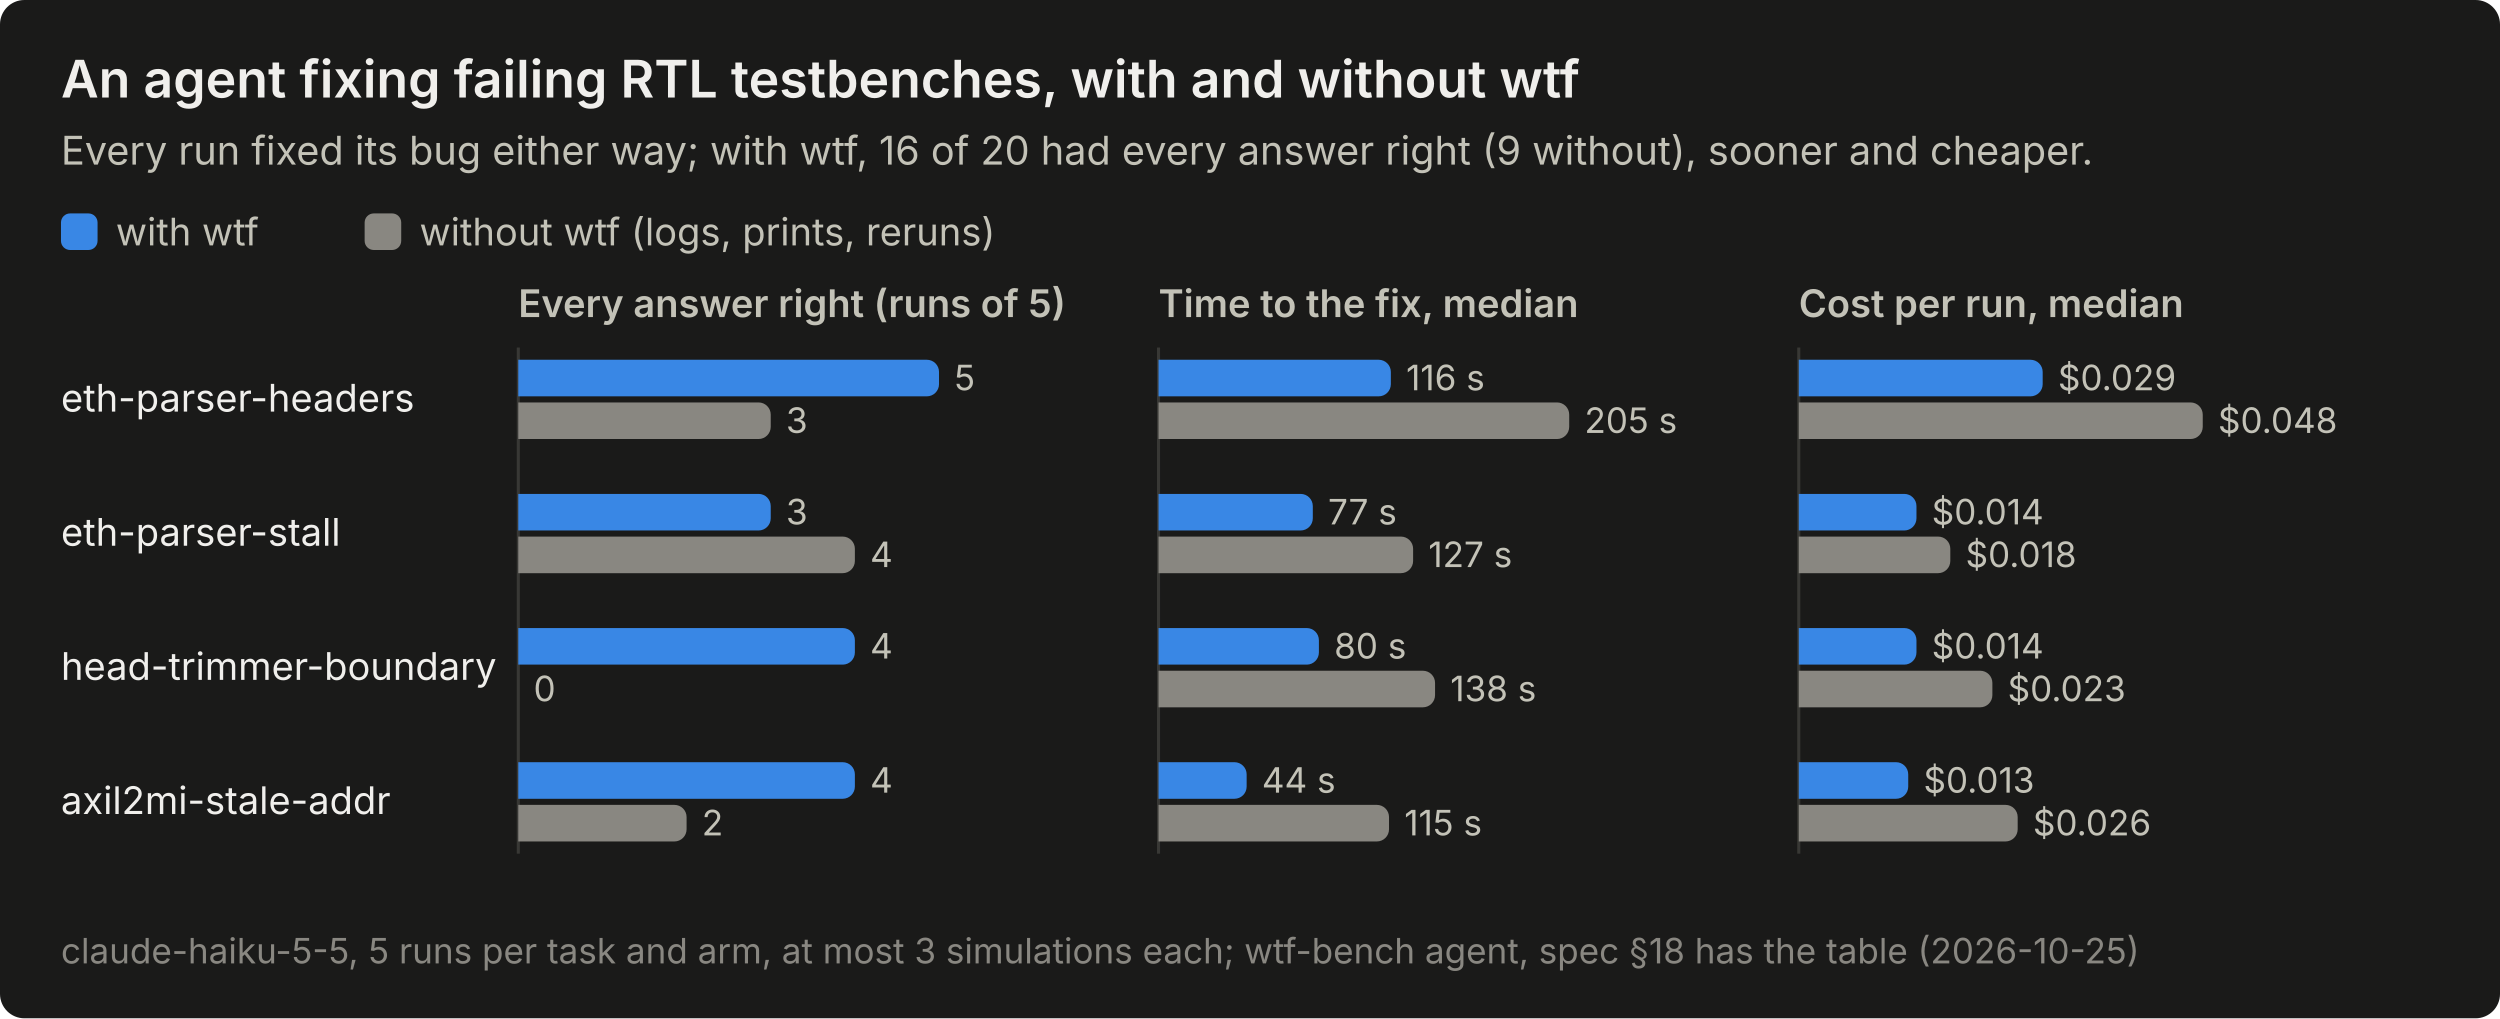
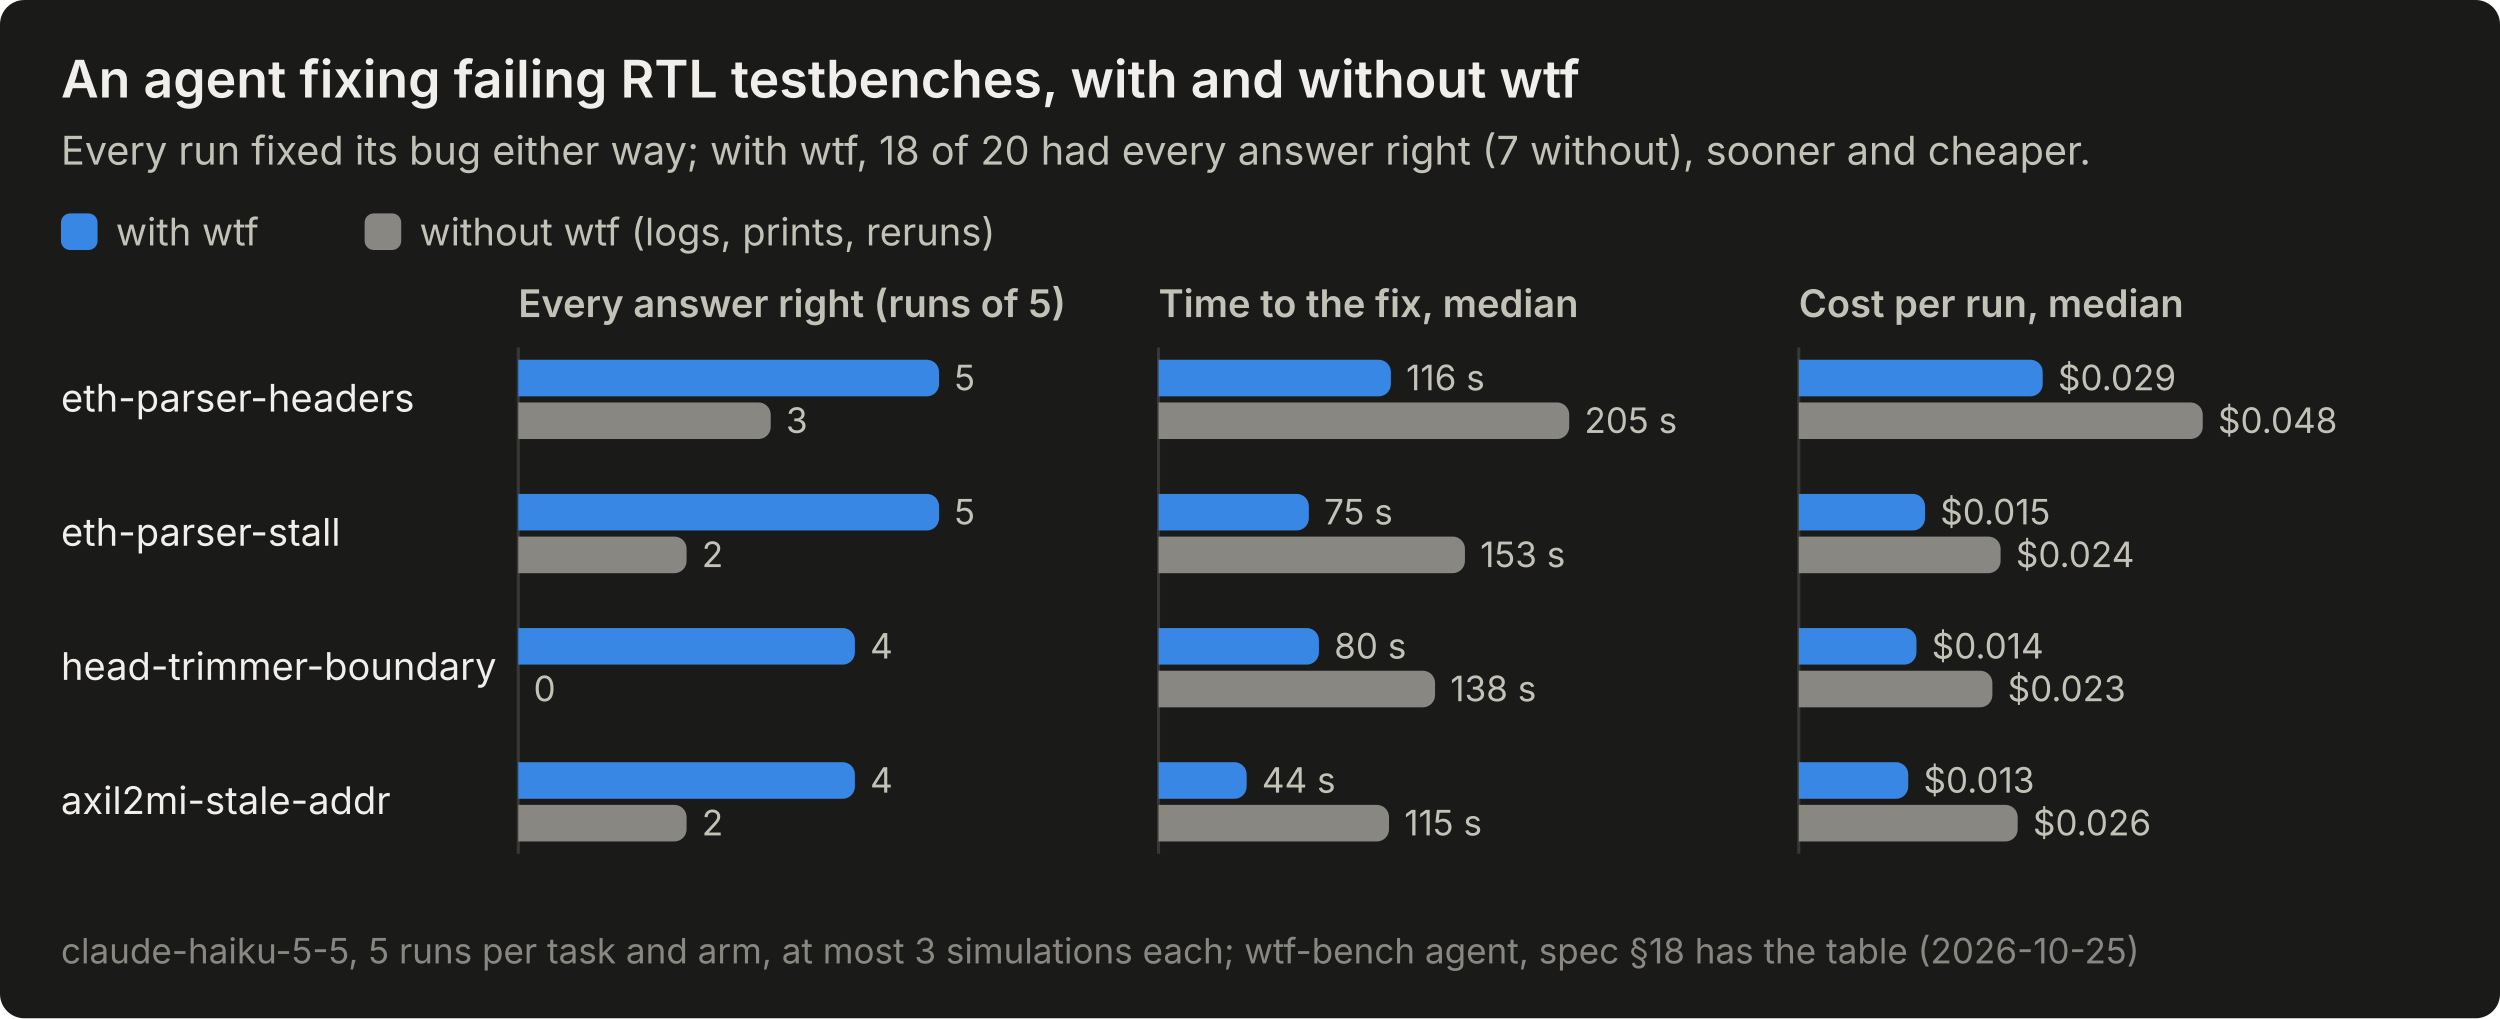
<svg xmlns="http://www.w3.org/2000/svg" width="820" height="334" viewBox="0 0 820 334" font-family="system-ui, -apple-system, Segoe UI, sans-serif" role="img" aria-labelledby="t d">
  <rect width="820" height="334" rx="8" fill="#1a1a19" />
  <text x="20" y="32" font-size="17" font-weight="600" fill="#f0efec">An agent fixing failing RTL testbenches, with and without wtf</text>
-   <text x="20" y="54" font-size="13" fill="#c3c2b7">Every run fixed its bug either way; with wtf, 16 of 20 had every answer right (9 without), sooner and cheaper.</text>
+   <text x="20" y="54" font-size="13" fill="#c3c2b7">Every run fixed its bug either way; with wtf, 18 of 20 had every answer right (7 without), sooner and cheaper.</text>
  <rect x="20" y="70" width="12" height="12" rx="3" fill="#3987e5" />
  <text x="38" y="80.5" font-size="12.5" fill="#c3c2b7">with wtf</text>
  <rect x="119.6" y="70" width="12" height="12" rx="3" fill="#898781" />
  <text x="137.6" y="80.5" font-size="12.5" fill="#c3c2b7">without wtf (logs, prints, reruns)</text>
  <text x="20" y="135.0" font-size="12.5" fill="#f0efec">eth-parser-headers</text>
  <text x="20" y="179.0" font-size="12.5" fill="#f0efec">eth-parser-stall</text>
  <text x="20" y="223.0" font-size="12.5" fill="#f0efec">head-trimmer-boundary</text>
  <text x="20" y="267.0" font-size="12.5" fill="#f0efec">axil2mi-stale-addr</text>
  <text x="170" y="104" font-size="12.5" font-weight="600" fill="#c3c2b7">Every answer right (runs of 5)</text>
  <line x1="170" y1="114" x2="170" y2="280" stroke="#383835" stroke-width="1" />
  <path d="M170.0,118.0 h134.0 a4,4 0 0 1 4,4 v4.0 a4,4 0 0 1 -4,4 h-134.0 z" fill="#3987e5" />
  <text x="313.0" y="128.0" font-size="11.5" fill="#c3c2b7">5</text>
  <path d="M170.0,132.0 h78.8 a4,4 0 0 1 4,4 v4.0 a4,4 0 0 1 -4,4 h-78.8 z" fill="#898781" />
  <text x="257.8" y="142.0" font-size="11.5" fill="#c3c2b7">3</text>
-   <path d="M170.0,162.0 h78.8 a4,4 0 0 1 4,4 v4.0 a4,4 0 0 1 -4,4 h-78.8 z" fill="#3987e5" />
-   <text x="257.8" y="172.0" font-size="11.5" fill="#c3c2b7">3</text>
-   <path d="M170.0,176.0 h106.4 a4,4 0 0 1 4,4 v4.0 a4,4 0 0 1 -4,4 h-106.4 z" fill="#898781" />
-   <text x="285.4" y="186.0" font-size="11.5" fill="#c3c2b7">4</text>
+   <path d="M170.0,162.0 h134.0 a4,4 0 0 1 4,4 v4.0 a4,4 0 0 1 -4,4 h-134.0 z" fill="#3987e5" />
+   <text x="313.0" y="172.0" font-size="11.5" fill="#c3c2b7">5</text>
+   <path d="M170.0,176.0 h51.2 a4,4 0 0 1 4,4 v4.0 a4,4 0 0 1 -4,4 h-51.2 z" fill="#898781" />
+   <text x="230.2" y="186.0" font-size="11.5" fill="#c3c2b7">2</text>
  <path d="M170.0,206.0 h106.4 a4,4 0 0 1 4,4 v4.0 a4,4 0 0 1 -4,4 h-106.4 z" fill="#3987e5" />
  <text x="285.4" y="216.0" font-size="11.5" fill="#c3c2b7">4</text>
  <text x="175.0" y="230.0" font-size="11.5" fill="#c3c2b7">0</text>
  <path d="M170.0,250.0 h106.4 a4,4 0 0 1 4,4 v4.0 a4,4 0 0 1 -4,4 h-106.4 z" fill="#3987e5" />
  <text x="285.4" y="260.0" font-size="11.5" fill="#c3c2b7">4</text>
  <path d="M170.0,264.0 h51.2 a4,4 0 0 1 4,4 v4.0 a4,4 0 0 1 -4,4 h-51.2 z" fill="#898781" />
  <text x="230.2" y="274.0" font-size="11.5" fill="#c3c2b7">2</text>
  <text x="380" y="104" font-size="12.5" font-weight="600" fill="#c3c2b7">Time to the fix, median</text>
  <line x1="380" y1="114" x2="380" y2="280" stroke="#383835" stroke-width="1" />
  <path d="M380.0,118.0 h72.2 a4,4 0 0 1 4,4 v4.0 a4,4 0 0 1 -4,4 h-72.2 z" fill="#3987e5" />
  <text x="461.2" y="128.0" font-size="11.5" fill="#c3c2b7">116 s</text>
  <path d="M380.0,132.0 h130.7 a4,4 0 0 1 4,4 v4.0 a4,4 0 0 1 -4,4 h-130.7 z" fill="#898781" />
  <text x="519.7" y="142.0" font-size="11.5" fill="#c3c2b7">205 s</text>
-   <path d="M380.0,162.0 h46.6 a4,4 0 0 1 4,4 v4.0 a4,4 0 0 1 -4,4 h-46.6 z" fill="#3987e5" />
-   <text x="435.6" y="172.0" font-size="11.5" fill="#c3c2b7">77 s</text>
-   <path d="M380.0,176.0 h79.5 a4,4 0 0 1 4,4 v4.0 a4,4 0 0 1 -4,4 h-79.5 z" fill="#898781" />
-   <text x="468.5" y="186.0" font-size="11.5" fill="#c3c2b7">127 s</text>
+   <path d="M380.0,162.0 h45.3 a4,4 0 0 1 4,4 v4.0 a4,4 0 0 1 -4,4 h-45.3 z" fill="#3987e5" />
+   <text x="434.3" y="172.0" font-size="11.5" fill="#c3c2b7">75 s</text>
+   <path d="M380.0,176.0 h96.5 a4,4 0 0 1 4,4 v4.0 a4,4 0 0 1 -4,4 h-96.5 z" fill="#898781" />
+   <text x="485.5" y="186.0" font-size="11.5" fill="#c3c2b7">153 s</text>
  <path d="M380.0,206.0 h48.6 a4,4 0 0 1 4,4 v4.0 a4,4 0 0 1 -4,4 h-48.6 z" fill="#3987e5" />
  <text x="437.6" y="216.0" font-size="11.5" fill="#c3c2b7">80 s</text>
  <path d="M380.0,220.0 h86.7 a4,4 0 0 1 4,4 v4.0 a4,4 0 0 1 -4,4 h-86.7 z" fill="#898781" />
  <text x="475.7" y="230.0" font-size="11.5" fill="#c3c2b7">138 s</text>
  <path d="M380.0,250.0 h24.9 a4,4 0 0 1 4,4 v4.0 a4,4 0 0 1 -4,4 h-24.9 z" fill="#3987e5" />
  <text x="413.9" y="260.0" font-size="11.5" fill="#c3c2b7">44 s</text>
  <path d="M380.0,264.0 h71.6 a4,4 0 0 1 4,4 v4.0 a4,4 0 0 1 -4,4 h-71.6 z" fill="#898781" />
  <text x="460.6" y="274.0" font-size="11.5" fill="#c3c2b7">115 s</text>
  <text x="590" y="104" font-size="12.5" font-weight="600" fill="#c3c2b7">Cost per run, median</text>
  <line x1="590" y1="114" x2="590" y2="280" stroke="#383835" stroke-width="1" />
  <path d="M590.0,118.0 h76.0 a4,4 0 0 1 4,4 v4.0 a4,4 0 0 1 -4,4 h-76.0 z" fill="#3987e5" />
  <text x="675.0" y="128.0" font-size="11.5" fill="#c3c2b7">$0.029</text>
  <path d="M590.0,132.0 h128.5 a4,4 0 0 1 4,4 v4.0 a4,4 0 0 1 -4,4 h-128.5 z" fill="#898781" />
  <text x="727.5" y="142.0" font-size="11.5" fill="#c3c2b7">$0.048</text>
-   <path d="M590.0,162.0 h34.6 a4,4 0 0 1 4,4 v4.0 a4,4 0 0 1 -4,4 h-34.6 z" fill="#3987e5" />
-   <text x="633.6" y="172.0" font-size="11.5" fill="#c3c2b7">$0.014</text>
-   <path d="M590.0,176.0 h45.7 a4,4 0 0 1 4,4 v4.0 a4,4 0 0 1 -4,4 h-45.7 z" fill="#898781" />
-   <text x="644.7" y="186.0" font-size="11.5" fill="#c3c2b7">$0.018</text>
+   <path d="M590.0,162.0 h37.4 a4,4 0 0 1 4,4 v4.0 a4,4 0 0 1 -4,4 h-37.4 z" fill="#3987e5" />
+   <text x="636.4" y="172.0" font-size="11.5" fill="#c3c2b7">$0.015</text>
+   <path d="M590.0,176.0 h62.2 a4,4 0 0 1 4,4 v4.0 a4,4 0 0 1 -4,4 h-62.2 z" fill="#898781" />
+   <text x="661.2" y="186.0" font-size="11.5" fill="#c3c2b7">$0.024</text>
  <path d="M590.0,206.0 h34.6 a4,4 0 0 1 4,4 v4.0 a4,4 0 0 1 -4,4 h-34.6 z" fill="#3987e5" />
  <text x="633.6" y="216.0" font-size="11.5" fill="#c3c2b7">$0.014</text>
  <path d="M590.0,220.0 h59.5 a4,4 0 0 1 4,4 v4.0 a4,4 0 0 1 -4,4 h-59.5 z" fill="#898781" />
  <text x="658.5" y="230.0" font-size="11.5" fill="#c3c2b7">$0.023</text>
  <path d="M590.0,250.0 h31.9 a4,4 0 0 1 4,4 v4.0 a4,4 0 0 1 -4,4 h-31.9 z" fill="#3987e5" />
  <text x="630.9" y="260.0" font-size="11.5" fill="#c3c2b7">$0.013</text>
  <path d="M590.0,264.0 h67.8 a4,4 0 0 1 4,4 v4.0 a4,4 0 0 1 -4,4 h-67.8 z" fill="#898781" />
  <text x="666.8" y="274.0" font-size="11.5" fill="#c3c2b7">$0.026</text>
  <text x="20" y="316" font-size="11.5" fill="#898781">claude-haiku-5-5, 5 runs per task and arm, at most 3 simulations each; wtf-bench agent, spec §18 has the table (2026-10-25)</text>
</svg>
